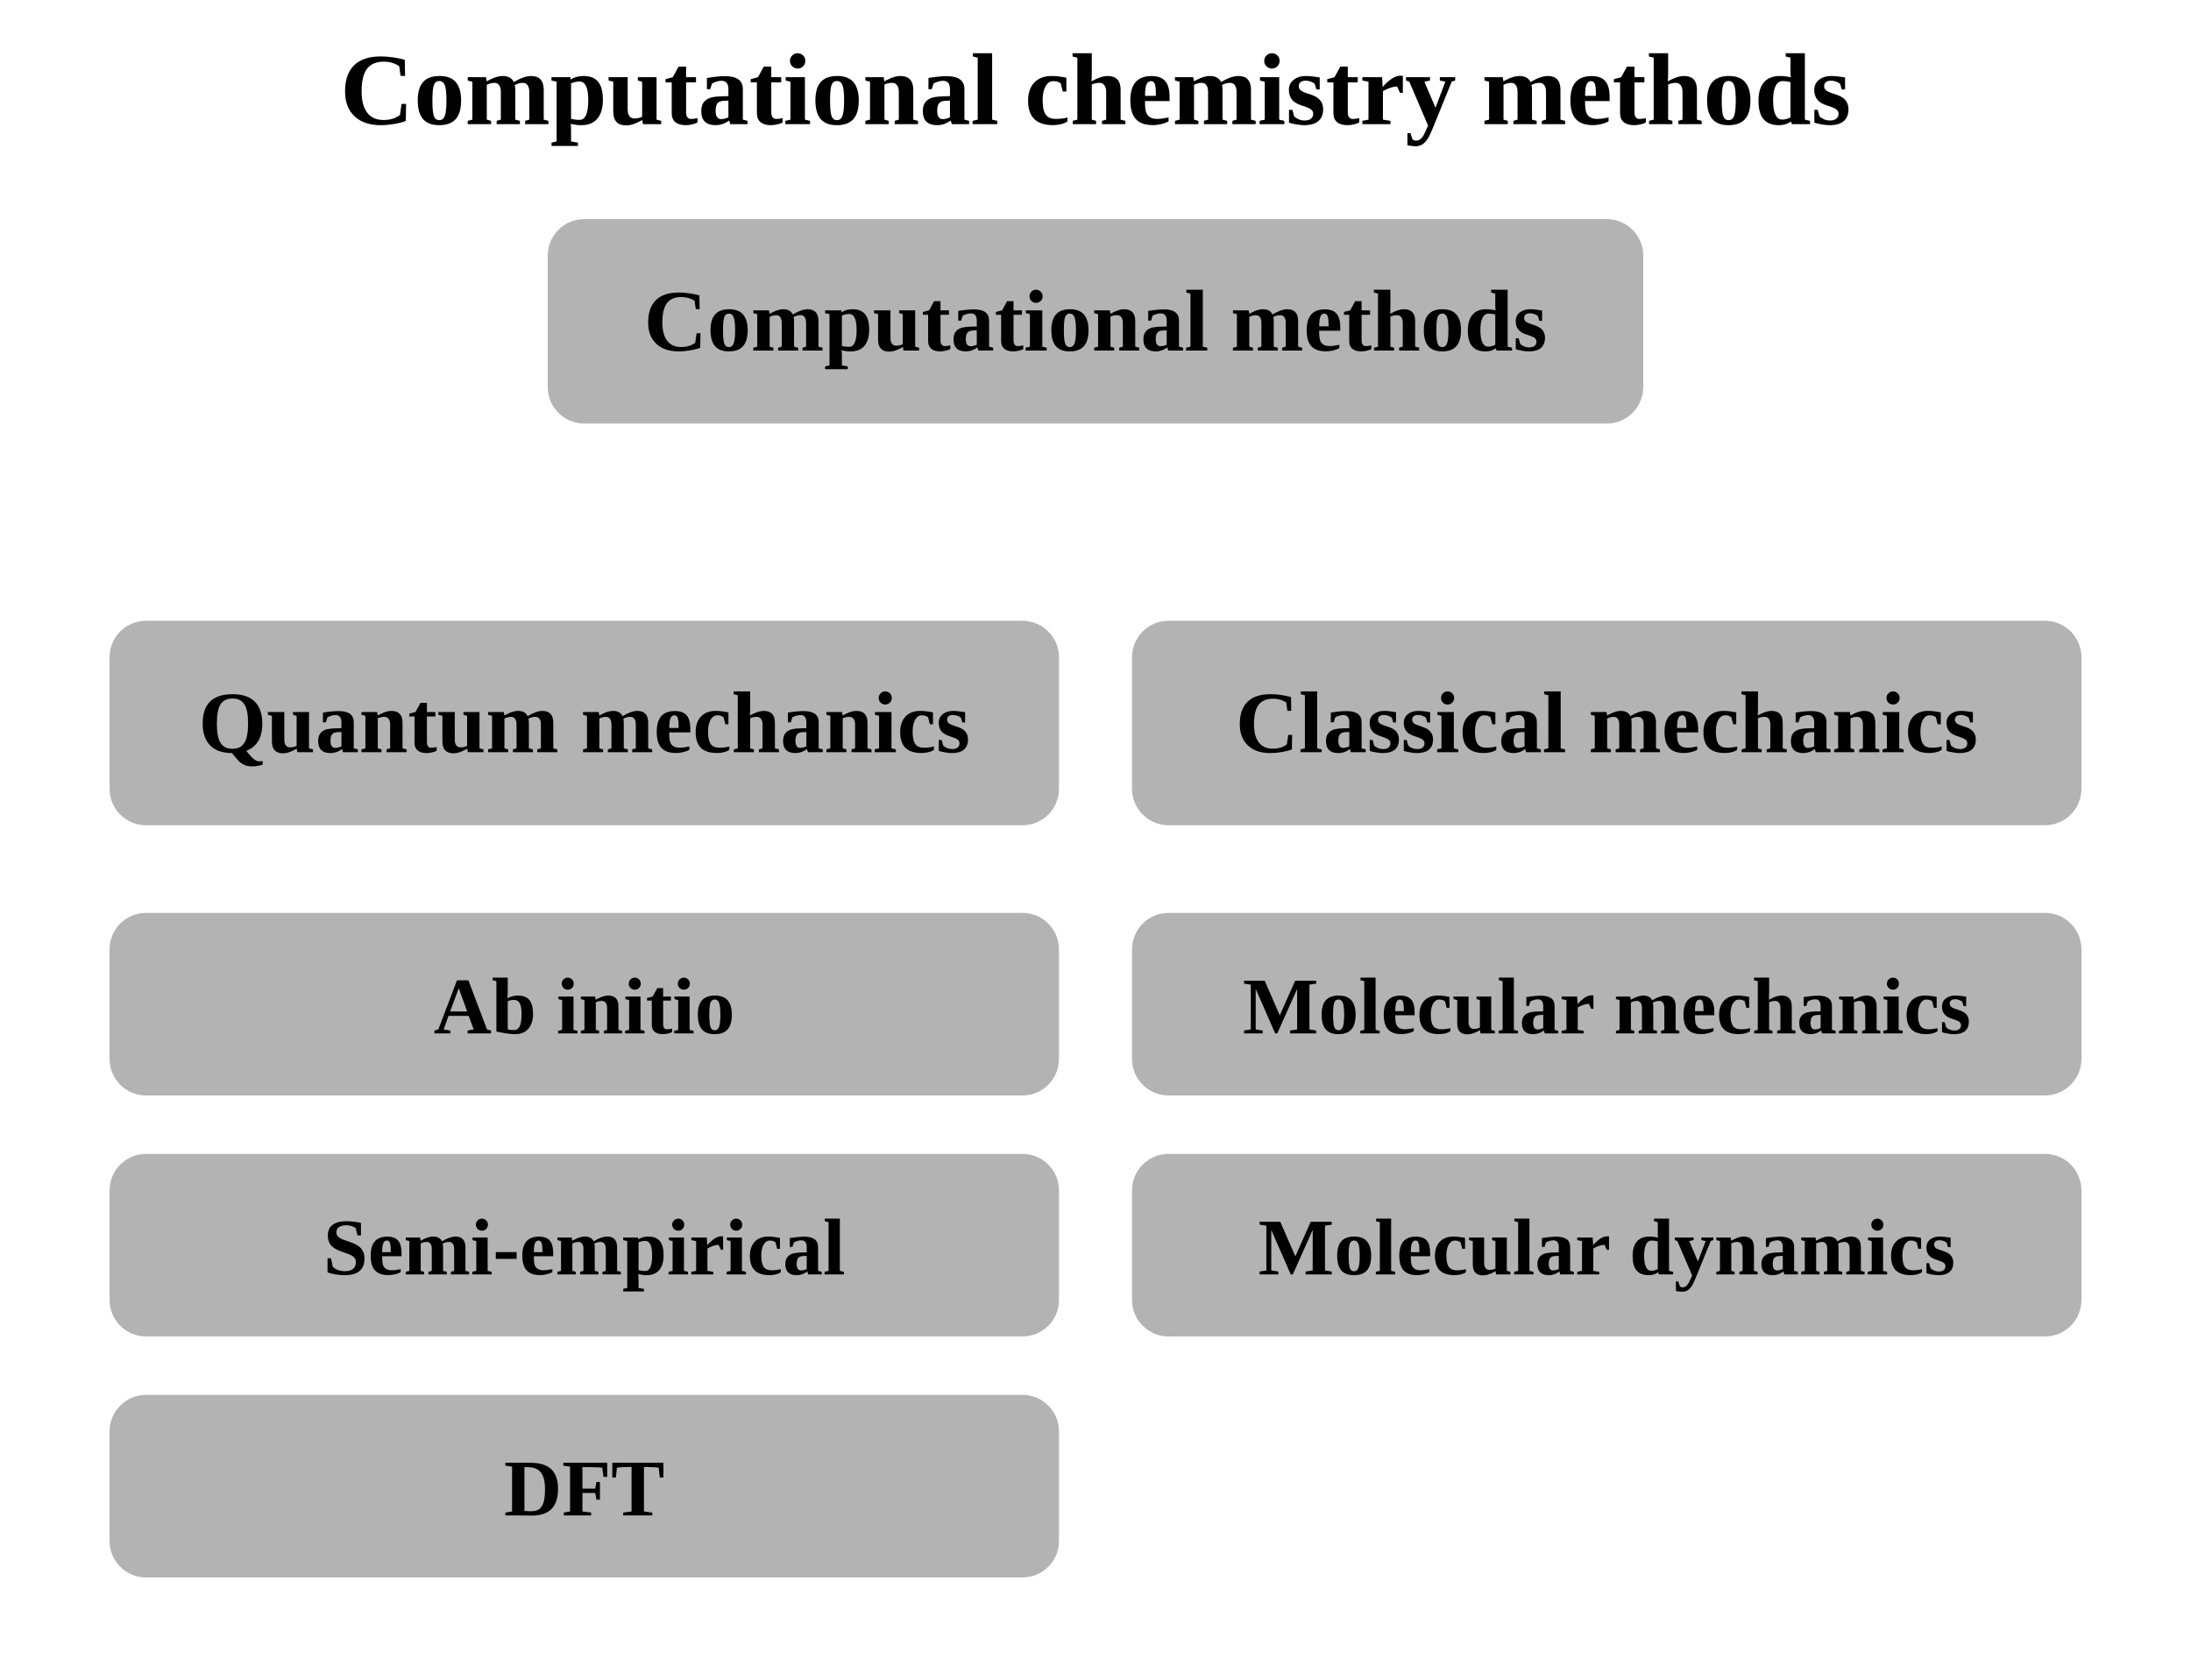
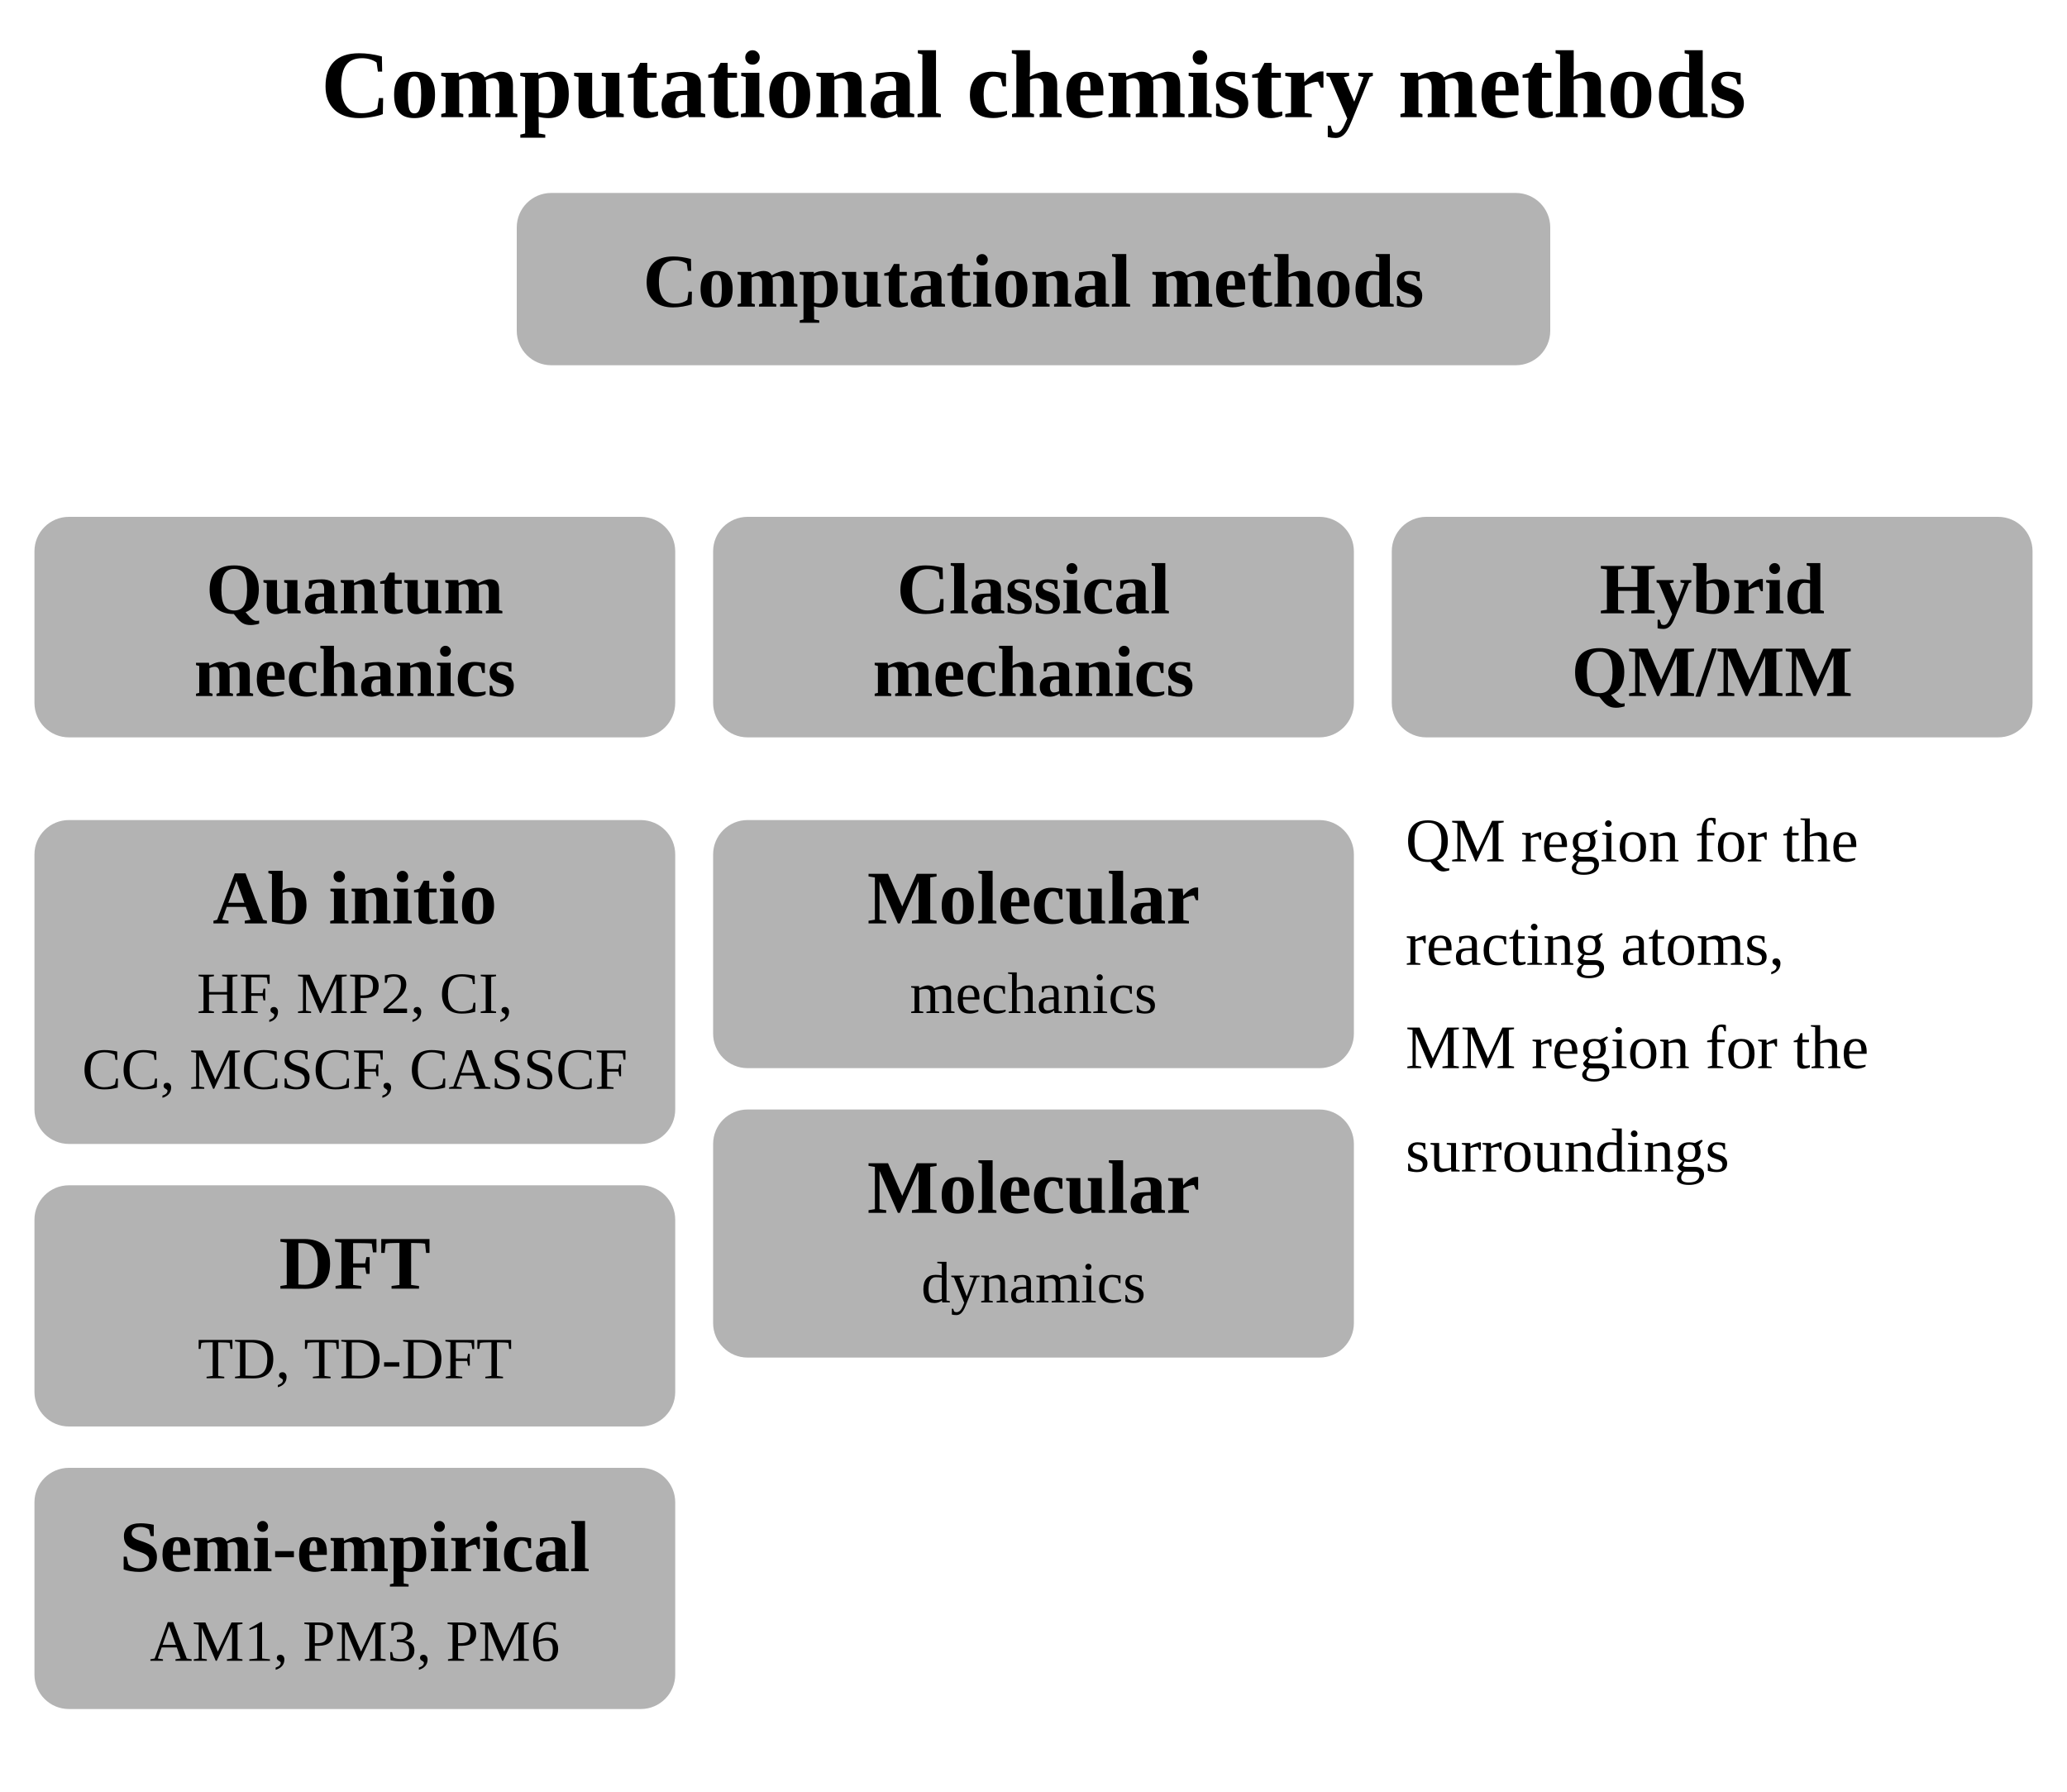
- <svg xmlns="http://www.w3.org/2000/svg" viewBox="0 0 600 460">
+ <svg xmlns="http://www.w3.org/2000/svg" viewBox="0 0 600 520">
  <defs>
    <marker id="b" viewBox="0 0 10 10" refX="8" refY="5" markerWidth="4.5" markerHeight="4.5" orient="auto">
      <path d="M0 0 10 5 0 10z" class="dfb" />
    </marker>
    <marker id="o" viewBox="0 0 10 10" refX="8" refY="5" markerWidth="4.5" markerHeight="4.5" orient="auto">
      <path d="M0 0 10 5 0 10z" class="dfo" />
    </marker>
    <marker id="y" viewBox="0 0 10 10" refX="8" refY="5" markerWidth="4.5" markerHeight="4.5" orient="auto">
      <path d="M0 0 10 5 0 10z" class="dfy" />
    </marker>
    <marker id="w" viewBox="0 0 10 10" refX="8" refY="5" markerWidth="4.5" markerHeight="4.5" orient="auto">
      <path d="M0 0 10 5 0 10z" class="dfw" />
    </marker>
    <marker id="r" viewBox="0 0 10 10" refX="8" refY="5" markerWidth="4.5" markerHeight="4.5" orient="auto">
      <path d="M0 0 10 5 0 10z" class="dfr" />
    </marker>
    <marker id="g" viewBox="0 0 10 10" refX="8" refY="5" markerWidth="4.5" markerHeight="4.5" orient="auto">
      <path d="M0 0 10 5 0 10z" class="dfg" />
    </marker>
    <marker id="p" viewBox="0 0 10 10" refX="8" refY="5" markerWidth="4.5" markerHeight="4.5" orient="auto">
      <path d="M0 0 10 5 0 10z" class="dfp" />
    </marker>
  </defs>
  <text x="300" y="34" font-size="28" font-weight="700" class="dt" text-anchor="middle">Computational chemistry methods</text>
-   <rect x="150" y="60" width="300" height="56" class="dfw dsw" rx="10" fill-opacity=".3" stroke-width="3" />
-   <text x="300" y="96" font-size="24" font-weight="700" class="dt" text-anchor="middle">Computational methods</text>
-   <path d="M300 116V140M160 140H440M160 140V170M440 140V170" class="ds" fill="none" stroke-width="3" />
-   <rect x="30" y="170" width="260" height="56" class="dfb dsb" rx="10" fill-opacity=".3" stroke-width="3" />
-   <text x="160" y="206" font-size="24" font-weight="700" class="dt" text-anchor="middle">Quantum mechanics</text>
-   <rect x="310" y="170" width="260" height="56" class="dfo dso" rx="10" fill-opacity=".3" stroke-width="3" />
-   <text x="440" y="206" font-size="24" font-weight="700" class="dt" text-anchor="middle">Classical mechanics</text>
-   <path d="M160 226V246" class="ds" fill="none" stroke-width="3" />
-   <rect x="30" y="250" width="260" height="50" class="dfb dsb" rx="10" fill-opacity=".3" stroke-width="3" />
-   <text x="160" y="283" font-size="22" font-weight="700" class="dt" text-anchor="middle">Ab initio</text>
-   <rect x="30" y="316" width="260" height="50" class="dfb dsb" rx="10" fill-opacity=".3" stroke-width="3" />
-   <text x="160" y="349" font-size="22" font-weight="700" class="dt" text-anchor="middle">Semi-empirical</text>
-   <rect x="30" y="382" width="260" height="50" class="dfb dsb" rx="10" fill-opacity=".3" stroke-width="3" />
-   <text x="160" y="415" font-size="22" font-weight="700" class="dt" text-anchor="middle">DFT</text>
-   <path d="M440 226V246" class="ds" fill="none" stroke-width="3" />
-   <rect x="310" y="250" width="260" height="50" class="dfo dso" rx="10" fill-opacity=".3" stroke-width="3" />
-   <text x="440" y="283" font-size="22" font-weight="700" class="dt" text-anchor="middle">Molecular mechanics</text>
-   <rect x="310" y="316" width="260" height="50" class="dfo dso" rx="10" fill-opacity=".3" stroke-width="3" />
-   <text x="440" y="349" font-size="22" font-weight="700" class="dt" text-anchor="middle">Molecular dynamics</text>
+   <rect x="150" y="56" width="300" height="50" class="dfw dsw" rx="10" fill-opacity=".3" stroke-width="3" />
+   <text x="300" y="89" font-size="22" font-weight="700" class="dt" text-anchor="middle">Computational methods</text>
+   <path d="M300 106V126M103 126H497M103 126V150M300 126V150M497 126V150" class="ds" fill="none" stroke-width="3" />
+   <rect x="10" y="150" width="186" height="64" class="dfb dsb" rx="10" fill-opacity=".3" stroke-width="3" />
+   <text x="103" y="178" font-size="21" font-weight="700" class="dt" text-anchor="middle">Quantum</text>
+   <text x="103" y="202" font-size="21" font-weight="700" class="dt" text-anchor="middle">mechanics</text>
+   <rect x="207" y="150" width="186" height="64" class="dfo dso" rx="10" fill-opacity=".3" stroke-width="3" />
+   <text x="300" y="178" font-size="21" font-weight="700" class="dt" text-anchor="middle">Classical</text>
+   <text x="300" y="202" font-size="21" font-weight="700" class="dt" text-anchor="middle">mechanics</text>
+   <rect x="404" y="150" width="186" height="64" class="dfg dsg" rx="10" fill-opacity=".3" stroke-width="3" />
+   <text x="497" y="178" font-size="21" font-weight="700" class="dt" text-anchor="middle">Hybrid</text>
+   <text x="497" y="202" font-size="21" font-weight="700" class="dt" text-anchor="middle">QM/MM</text>
+   <path d="M103 214V238" class="ds" fill="none" stroke-width="3" />
+   <rect x="10" y="238" width="186" height="94" class="dfb dsb" rx="10" fill-opacity=".3" stroke-width="3" />
+   <text x="103" y="268" font-size="22" font-weight="700" class="dt" text-anchor="middle">Ab initio</text>
+   <text x="103" y="294" font-size="17" class="dt2" text-anchor="middle">HF, MP2, CI,</text>
+   <text x="103" y="316" font-size="17" class="dt2" text-anchor="middle">CC, MCSCF, CASSCF</text>
+   <path d="M103 332V344" class="ds" fill="none" stroke-width="3" />
+   <rect x="10" y="344" width="186" height="70" class="dfb dsb" rx="10" fill-opacity=".3" stroke-width="3" />
+   <text x="103" y="374" font-size="22" font-weight="700" class="dt" text-anchor="middle">DFT</text>
+   <text x="103" y="400" font-size="17" class="dt2" text-anchor="middle">TD, TD-DFT</text>
+   <path d="M103 414V426" class="ds" fill="none" stroke-width="3" />
+   <rect x="10" y="426" width="186" height="70" class="dfb dsb" rx="10" fill-opacity=".3" stroke-width="3" />
+   <text x="103" y="456" font-size="21" font-weight="700" class="dt" text-anchor="middle">Semi-empirical</text>
+   <text x="103" y="482" font-size="17" class="dt2" text-anchor="middle">AM1, PM3, PM6</text>
+   <path d="M300 214V238" class="ds" fill="none" stroke-width="3" />
+   <rect x="207" y="238" width="186" height="72" class="dfo dso" rx="10" fill-opacity=".3" stroke-width="3" />
+   <text x="300" y="268" font-size="22" font-weight="700" class="dt" text-anchor="middle">Molecular</text>
+   <text x="300" y="294" font-size="17" class="dt2" text-anchor="middle">mechanics</text>
+   <path d="M300 310V322" class="ds" fill="none" stroke-width="3" />
+   <rect x="207" y="322" width="186" height="72" class="dfo dso" rx="10" fill-opacity=".3" stroke-width="3" />
+   <text x="300" y="352" font-size="22" font-weight="700" class="dt" text-anchor="middle">Molecular</text>
+   <text x="300" y="378" font-size="17" class="dt2" text-anchor="middle">dynamics</text>
+   <text x="408" y="250" font-size="18" class="dt2">QM region for the</text>
+   <text x="408" y="280" font-size="18" class="dt2">reacting atoms,</text>
+   <text x="408" y="310" font-size="18" class="dt2">MM region for the</text>
+   <text x="408" y="340" font-size="18" class="dt2">surroundings</text>
</svg>
